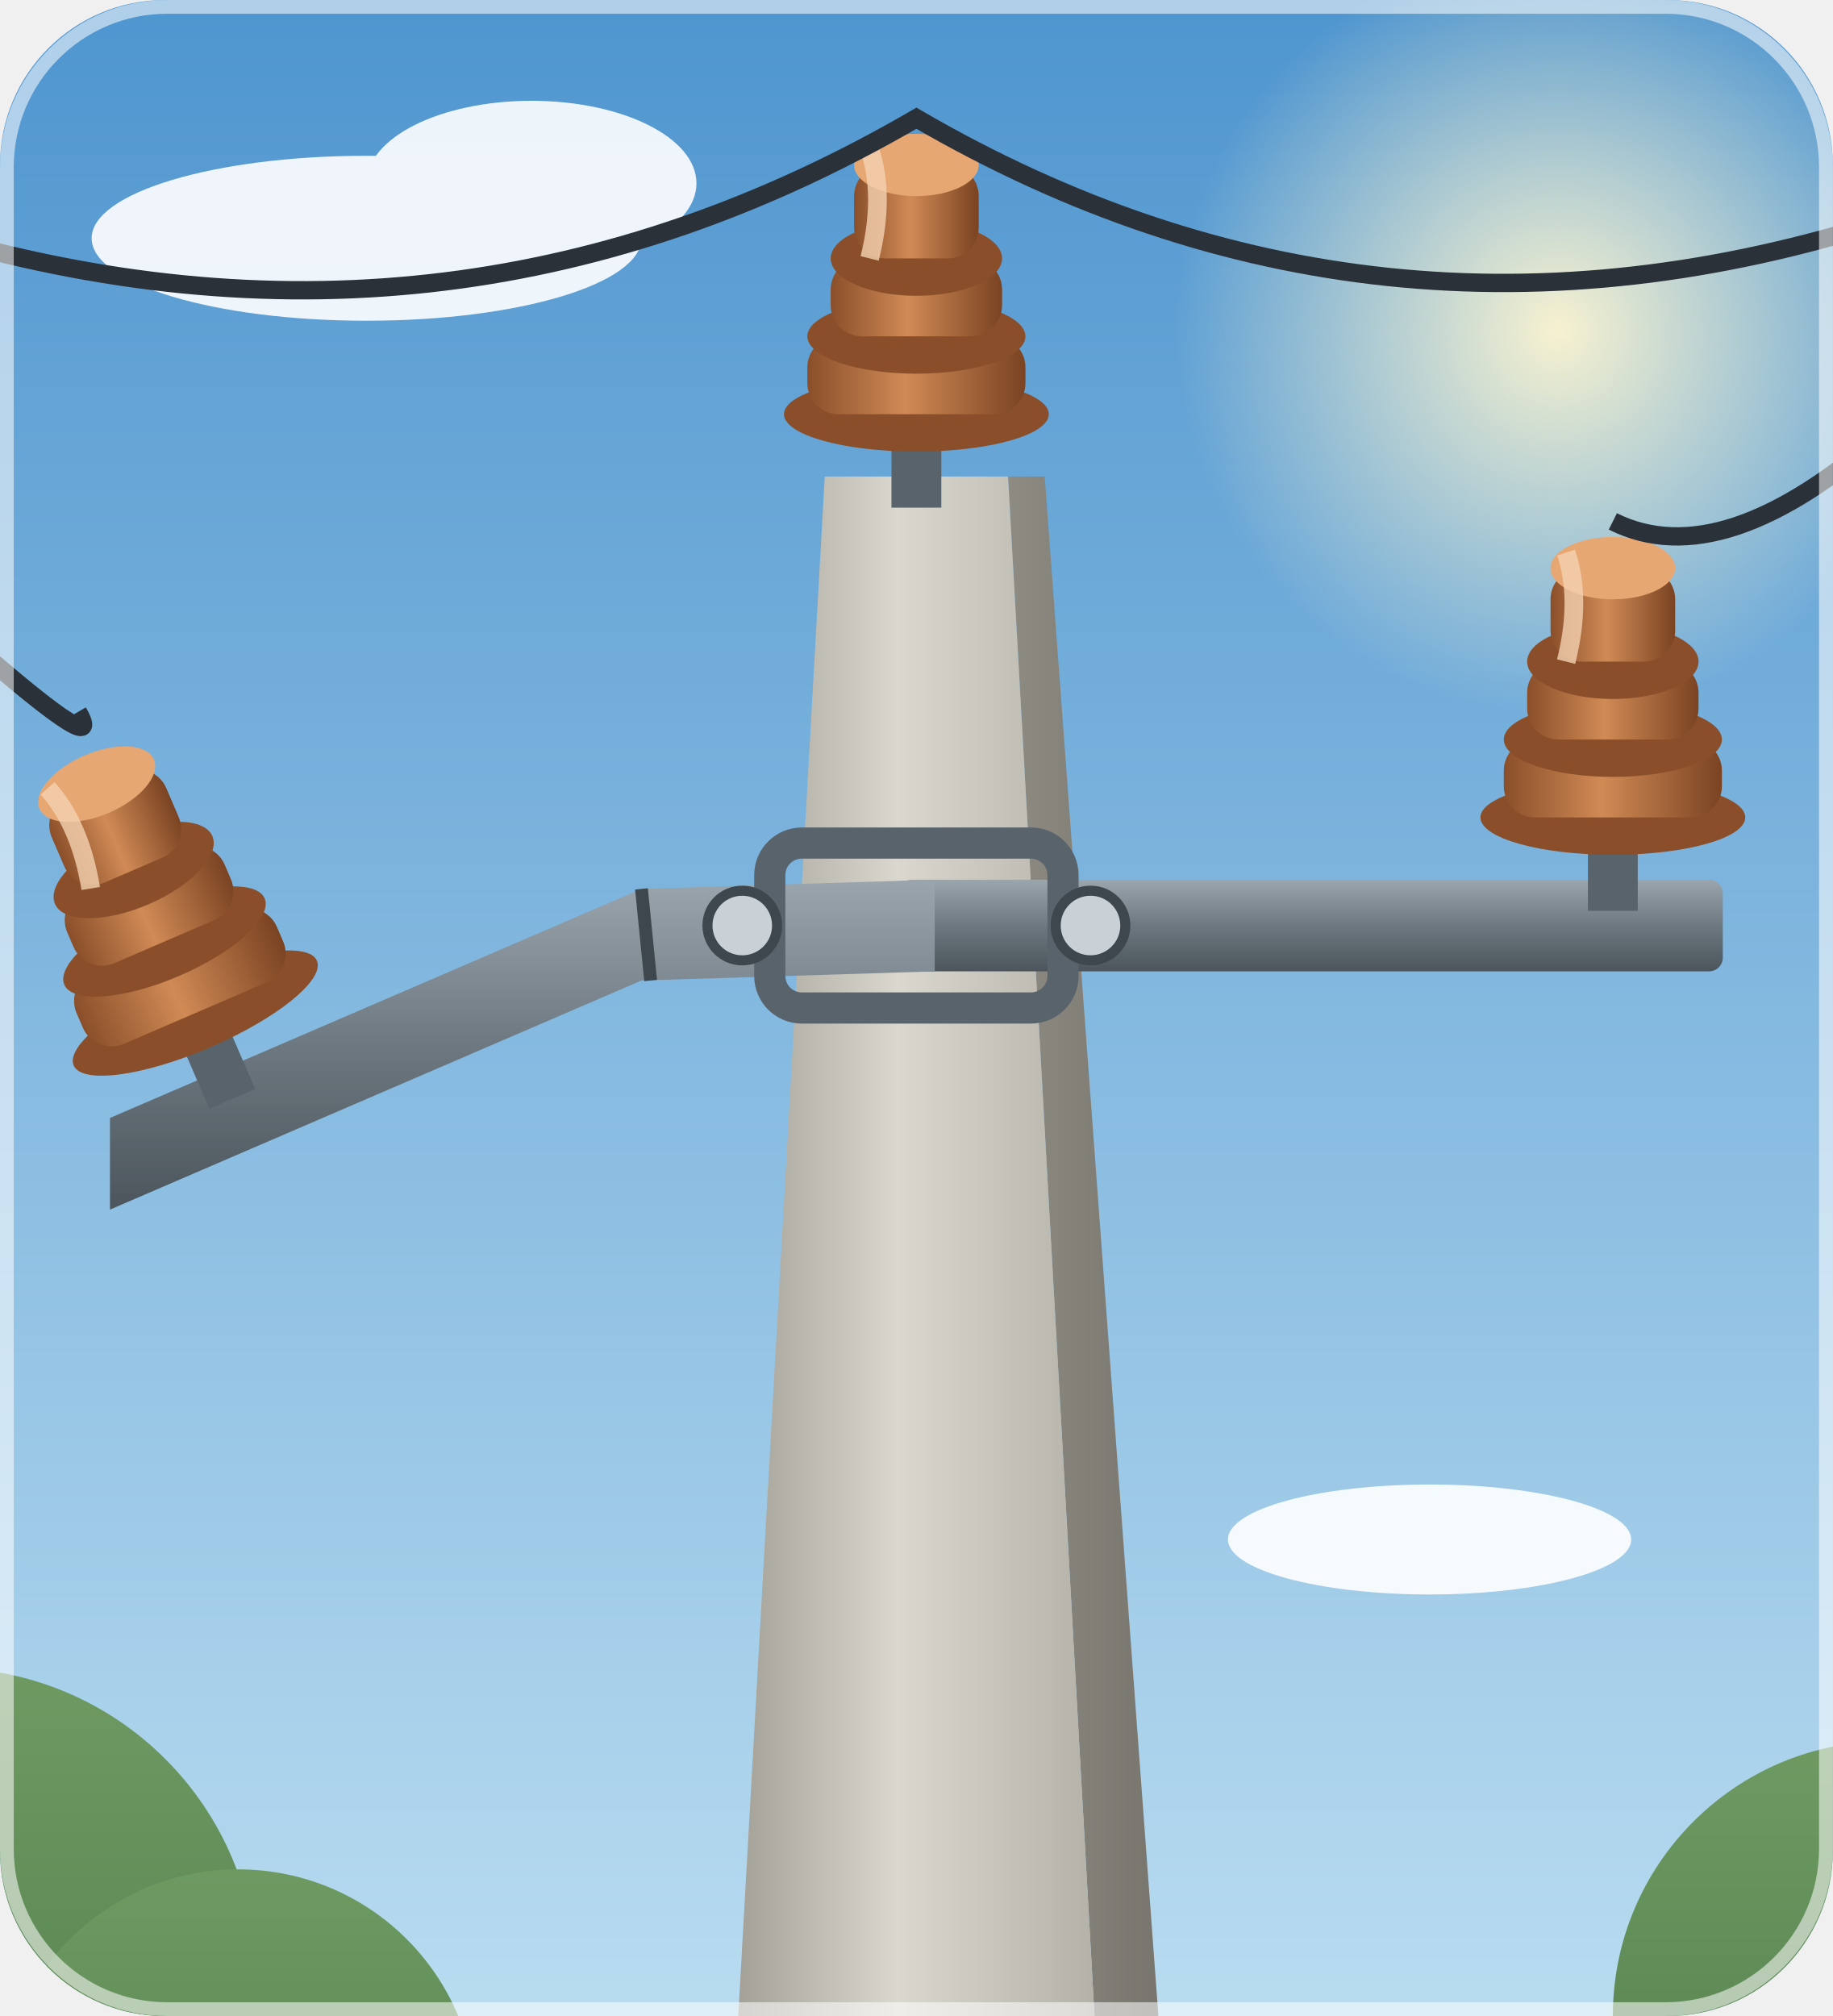
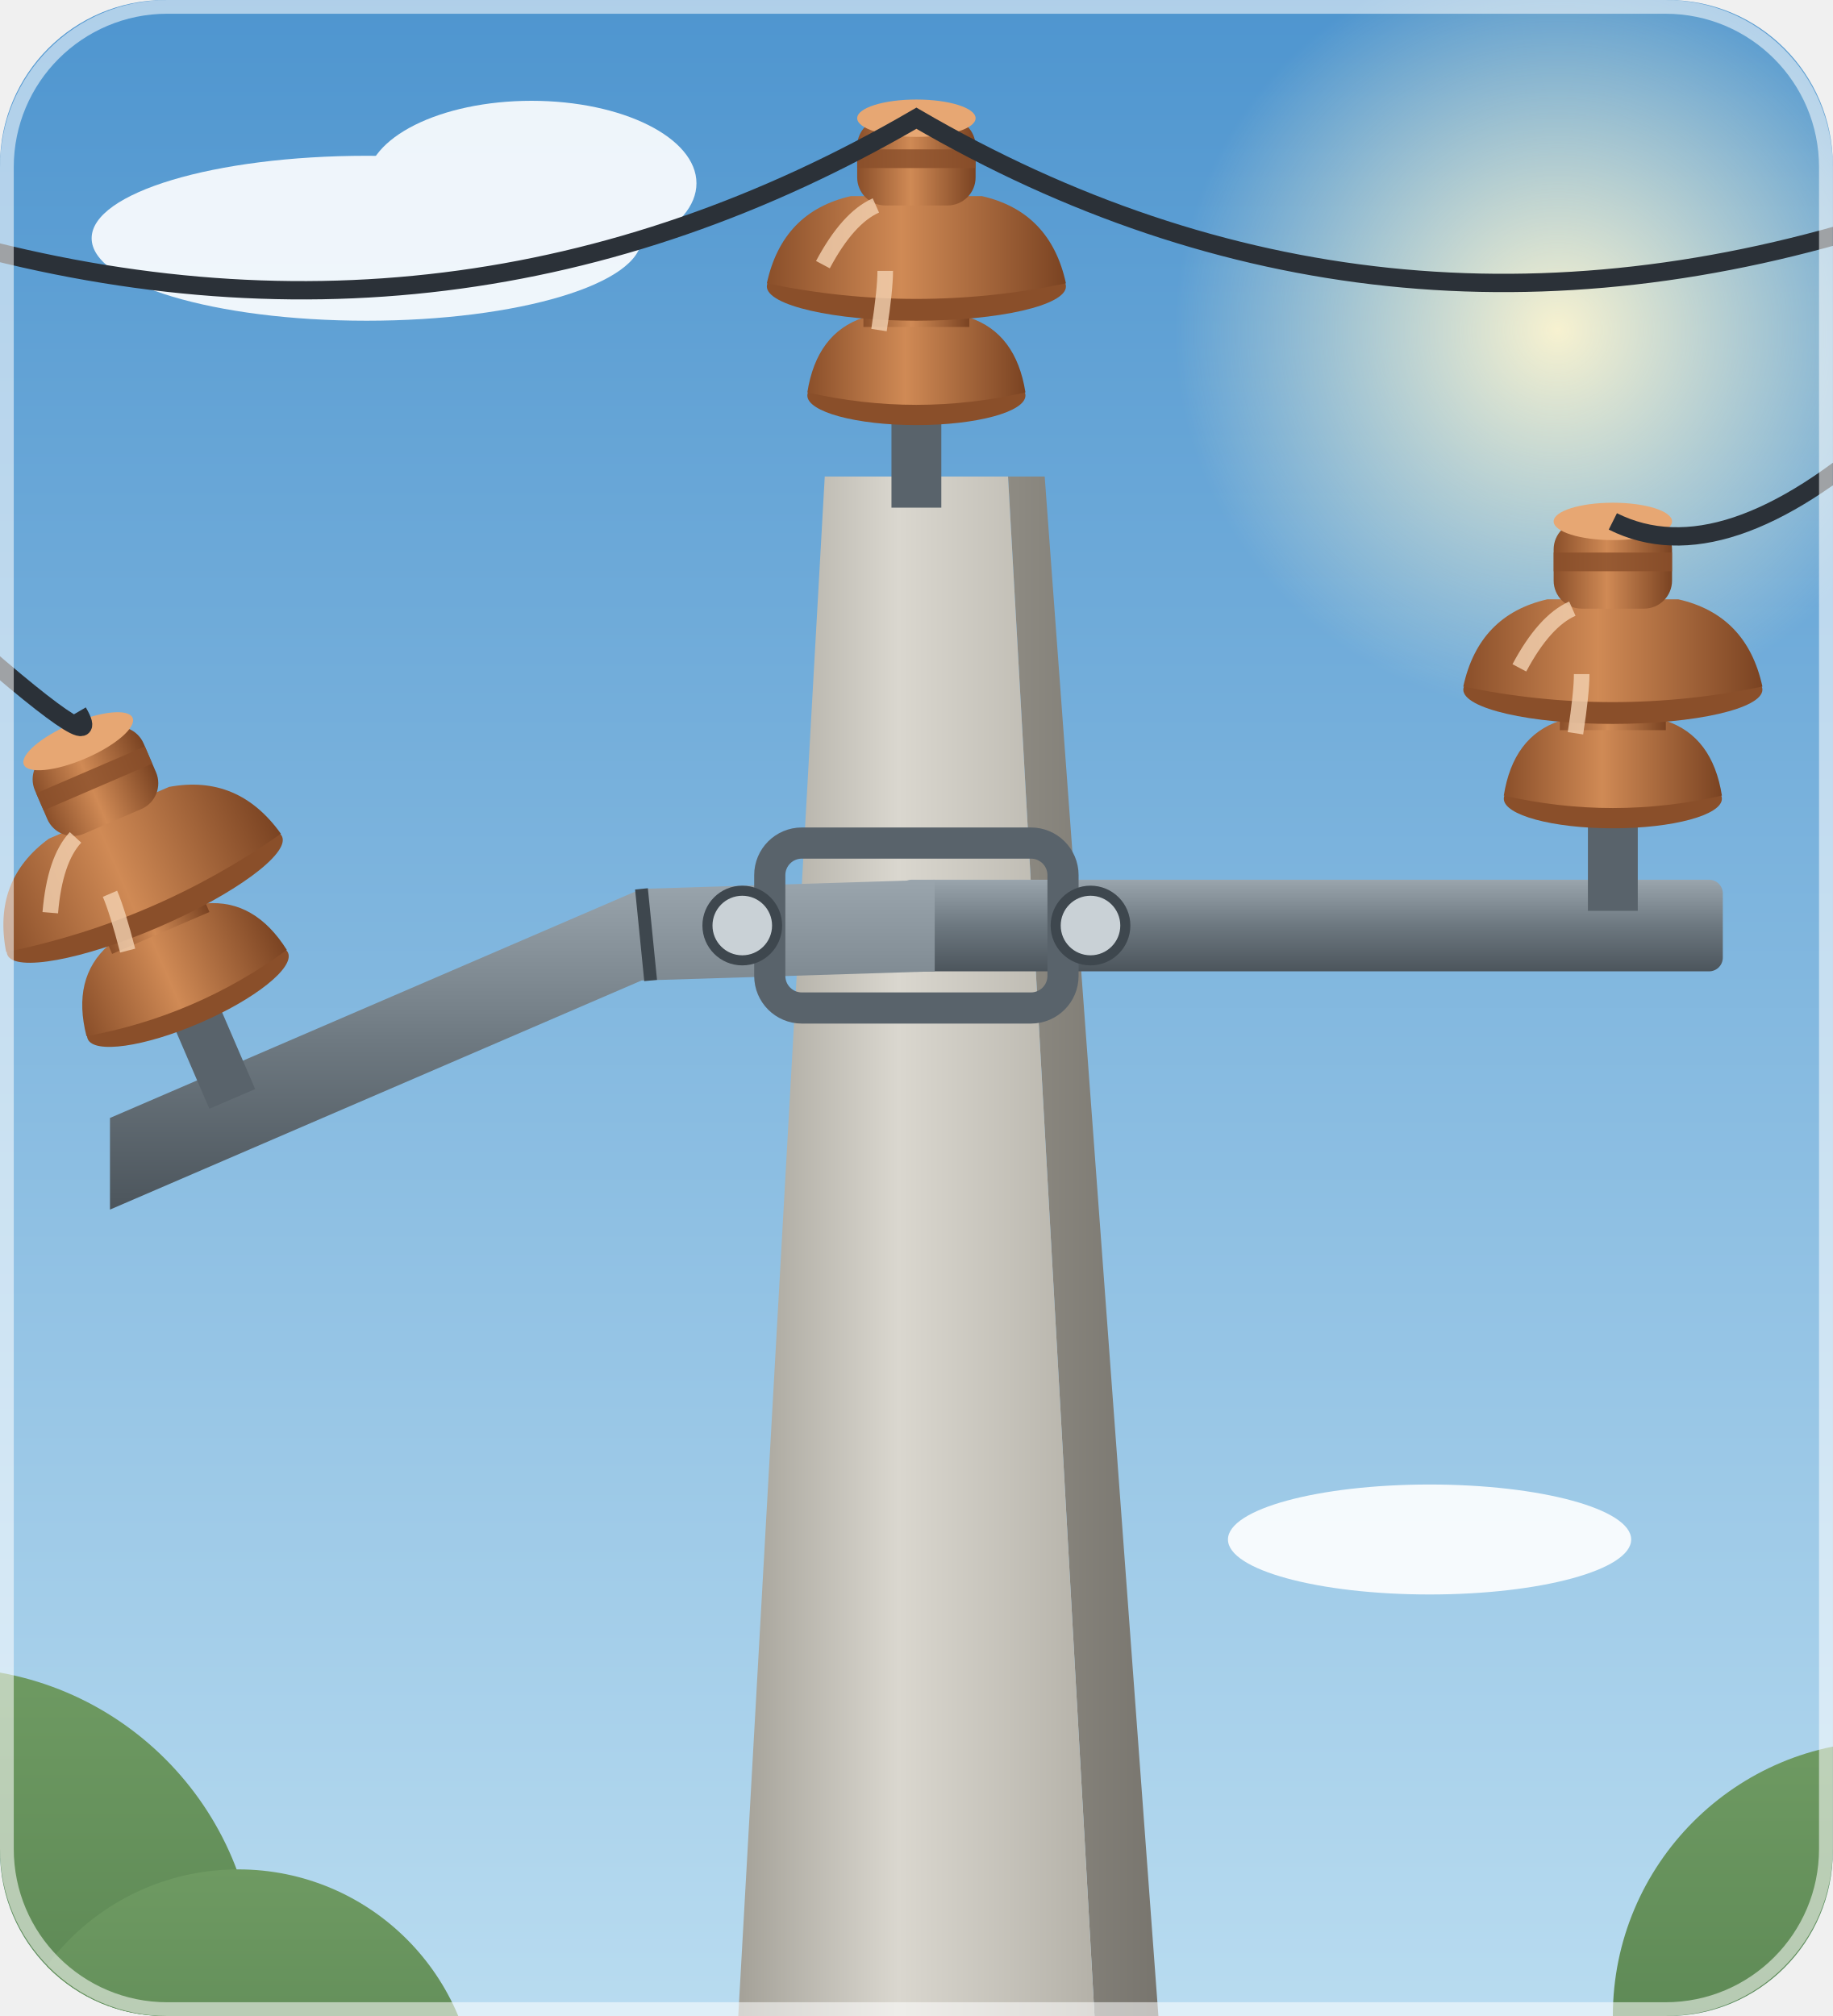
<svg xmlns="http://www.w3.org/2000/svg" viewBox="0 0 200 220" width="200" height="220">
  <defs>
    <linearGradient id="sky" x1="0" y1="0" x2="0" y2="1">
      <stop offset="0" stop-color="#8CC2E6" />
      <stop offset="0.75" stop-color="#DCEBF2" />
      <stop offset="1" stop-color="#F1F1E6" />
    </linearGradient>
    <linearGradient id="skyUp" x1="0" y1="0" x2="0" y2="1">
      <stop offset="0" stop-color="#4E95CF" />
      <stop offset="1" stop-color="#B9DCF0" />
    </linearGradient>
    <linearGradient id="skyGrey" x1="0" y1="0" x2="0" y2="1">
      <stop offset="0" stop-color="#8697A6" />
      <stop offset="1" stop-color="#D3DBE0" />
    </linearGradient>
    <linearGradient id="ground" x1="0" y1="0" x2="0" y2="1">
      <stop offset="0" stop-color="#B7A27A" />
      <stop offset="1" stop-color="#94805A" />
    </linearGradient>
    <linearGradient id="groundWet" x1="0" y1="0" x2="0" y2="1">
      <stop offset="0" stop-color="#8E7C5C" />
      <stop offset="1" stop-color="#6E5E43" />
    </linearGradient>
    <linearGradient id="grass" x1="0" y1="0" x2="0" y2="1">
      <stop offset="0" stop-color="#86AE5E" />
      <stop offset="1" stop-color="#5F8A42" />
    </linearGradient>
    <linearGradient id="trees" x1="0" y1="0" x2="0" y2="1">
      <stop offset="0" stop-color="#6E9A62" />
      <stop offset="1" stop-color="#4F7A4A" />
    </linearGradient>
    <linearGradient id="pcc" x1="0" y1="0" x2="1" y2="0">
      <stop offset="0" stop-color="#A29F96" />
      <stop offset="0.45" stop-color="#DAD7CF" />
      <stop offset="1" stop-color="#B3B0A7" />
    </linearGradient>
    <linearGradient id="pccSide" x1="0" y1="0" x2="1" y2="0">
      <stop offset="0" stop-color="#8E8B83" />
      <stop offset="1" stop-color="#77746D" />
    </linearGradient>
    <linearGradient id="steel" x1="0" y1="0" x2="1" y2="0">
      <stop offset="0" stop-color="#6F7D88" />
      <stop offset="0.38" stop-color="#D4DDE3" />
      <stop offset="0.55" stop-color="#EEF3F6" />
      <stop offset="1" stop-color="#7C8994" />
    </linearGradient>
-     <linearGradient id="steelDull" x1="0" y1="0" x2="1" y2="0">
-       <stop offset="0" stop-color="#6B6E70" />
-       <stop offset="0.45" stop-color="#A9ABA8" />
-       <stop offset="1" stop-color="#6E706F" />
+     <linearGradient id="steelWeb" x1="0" y1="0" x2="1" y2="0">
+       <stop offset="0" stop-color="#3F4A52" />
+       <stop offset="0.3" stop-color="#7F8C96" />
+       <stop offset="0.75" stop-color="#9AA6AF" />
+       <stop offset="1" stop-color="#4A555D" />
    </linearGradient>
    <linearGradient id="rust" x1="0" y1="0" x2="1" y2="1">
      <stop offset="0" stop-color="#C46A2B" />
      <stop offset="0.5" stop-color="#9A4517" />
      <stop offset="1" stop-color="#6E2E0E" />
    </linearGradient>
    <linearGradient id="rustLight" x1="0" y1="0" x2="0" y2="1">
      <stop offset="0" stop-color="#D98A45" stop-opacity="0.9" />
      <stop offset="1" stop-color="#A9541F" stop-opacity="0.2" />
    </linearGradient>
    <linearGradient id="core" x1="0" y1="0" x2="1" y2="0">
      <stop offset="0" stop-color="#8C887E" />
      <stop offset="0.5" stop-color="#ABA79C" />
      <stop offset="1" stop-color="#8C887E" />
    </linearGradient>
    <linearGradient id="void" x1="0" y1="0" x2="0" y2="1">
      <stop offset="0" stop-color="#2A241D" />
      <stop offset="1" stop-color="#4A3E31" />
    </linearGradient>
    <linearGradient id="muff" x1="0" y1="0" x2="1" y2="0">
      <stop offset="0" stop-color="#9F9A8E" />
      <stop offset="0.5" stop-color="#CFCABE" />
      <stop offset="1" stop-color="#A39E92" />
    </linearGradient>
    <linearGradient id="water" x1="0" y1="0" x2="0" y2="1">
      <stop offset="0" stop-color="#9DB8C6" />
      <stop offset="1" stop-color="#64849A" />
    </linearGradient>
    <linearGradient id="arm" x1="0" y1="0" x2="0" y2="1">
      <stop offset="0" stop-color="#9AA5AD" />
      <stop offset="0.5" stop-color="#6D7880" />
      <stop offset="1" stop-color="#4C555C" />
    </linearGradient>
    <linearGradient id="porc" x1="0" y1="0" x2="1" y2="0">
      <stop offset="0" stop-color="#8A4F2A" />
      <stop offset="0.45" stop-color="#D08A55" />
      <stop offset="1" stop-color="#7A4322" />
    </linearGradient>
    <linearGradient id="vest" x1="0" y1="0" x2="1" y2="0">
      <stop offset="0" stop-color="#E06D10" />
      <stop offset="0.5" stop-color="#FF8A2A" />
      <stop offset="1" stop-color="#D9640C" />
    </linearGradient>
    <linearGradient id="hive" x1="0" y1="0" x2="1" y2="0">
      <stop offset="0" stop-color="#6F6250" />
      <stop offset="0.5" stop-color="#B6A68A" />
      <stop offset="1" stop-color="#6F6250" />
    </linearGradient>
-     <linearGradient id="ladder" x1="0" y1="0" x2="1" y2="0">
-       <stop offset="0" stop-color="#D8DEE2" />
-       <stop offset="1" stop-color="#9CA6AD" />
+     <linearGradient id="poly" x1="0" y1="0" x2="1" y2="0">
+       <stop offset="0" stop-color="#6F777D" />
+       <stop offset="0.45" stop-color="#BCC3C8" />
+       <stop offset="1" stop-color="#737B81" />
    </linearGradient>
    <radialGradient id="sun" cx="0.5" cy="0.5" r="0.5">
      <stop offset="0" stop-color="#FFF6D0" stop-opacity="0.95" />
      <stop offset="1" stop-color="#FFF6D0" stop-opacity="0" />
    </radialGradient>
    <radialGradient id="shade" cx="0.5" cy="0.5" r="0.5">
      <stop offset="0" stop-color="#000000" stop-opacity="0.32" />
      <stop offset="1" stop-color="#000000" stop-opacity="0" />
    </radialGradient>
    <radialGradient id="soot" cx="0.5" cy="0.5" r="0.5">
      <stop offset="0" stop-color="#1E1A16" stop-opacity="0.75" />
      <stop offset="1" stop-color="#1E1A16" stop-opacity="0" />
    </radialGradient>
    <clipPath id="card">
      <rect x="0" y="0" width="200" height="220" rx="18" />
    </clipPath>
  </defs>
  <g clip-path="url(#card)">
    <rect width="200" height="220" fill="url(#skyUp)" />
    <circle cx="170" cy="36" r="42" fill="url(#sun)" />
    <g fill="#FFFFFF" opacity="0.9">
      <ellipse cx="40" cy="26" rx="30" ry="9" />
      <ellipse cx="58" cy="20" rx="18" ry="9" />
      <ellipse cx="156" cy="168" rx="22" ry="6" />
    </g>
    <g fill="url(#trees)">
      <circle cx="-6" cy="216" r="34" />
      <circle cx="26" cy="230" r="26" />
      <circle cx="206" cy="220" r="30" />
    </g>
    <polygon points="120,230 127,228 114,52 110,52" fill="url(#pccSide)" />
    <polygon points="80,230 120,230 110,52 90,52" fill="url(#pcc)" />
    <g transform="translate(100 52) rotate(0) scale(1.7)">
-       <rect x="-1.6" y="-4" width="3.2" height="6" fill="#59636B" />
-       <ellipse cx="0" cy="-4" rx="8.5" ry="2.4" fill="#8A4F2A" />
-       <rect x="-7.0" y="-9" width="14" height="5" rx="2" fill="url(#porc)" />
-       <ellipse cx="0" cy="-9" rx="7.0" ry="2.4" fill="#8A4F2A" />
-       <rect x="-5.5" y="-14" width="11" height="5" rx="2" fill="url(#porc)" />
-       <ellipse cx="0" cy="-14" rx="5.5" ry="2.4" fill="#8A4F2A" />
-       <rect x="-4.0" y="-20" width="8" height="6" rx="2" fill="url(#porc)" />
-       <ellipse cx="0" cy="-20" rx="4" ry="2" fill="#E7A773" />
-       <path d="M-3 -14 q1 -4 0 -7" stroke="#F4D2B2" stroke-width="1.2" fill="none" opacity="0.8" />
+       <rect x="-1.6" y="-5" width="3.2" height="7" fill="#59636B" />
+       <ellipse cx="0" cy="-5.2" rx="7" ry="1.9" fill="#8A4F2A" />
+       <path d="M-7 -5.4 Q-6.4 -9.2 -3.4 -10.2 L3.4 -10.2 Q6.4 -9.2 7 -5.4 Q0 -3.8 -7 -5.4 Z" fill="url(#porc)" />
+       <rect x="-3.4" y="-14" width="6.8" height="4.4" fill="url(#porc)" />
+       <ellipse cx="0" cy="-12.2" rx="9.6" ry="2.2" fill="#8A4F2A" />
+       <path d="M-9.6 -12.4 Q-8.6 -17 -4.2 -18 L4.2 -18 Q8.6 -17 9.6 -12.4 Q0 -10.4 -9.6 -12.4 Z" fill="url(#porc)" />
+       <rect x="-3.8" y="-23" width="7.6" height="5.6" rx="1.8" fill="url(#porc)" />
+       <rect x="-3.8" y="-21" width="7.6" height="1.2" fill="#8A4F2A" opacity="0.8" />
+       <ellipse cx="0" cy="-23" rx="3.8" ry="1.2" fill="#E7A773" />
+       <path d="M-6 -13.6 q1.6 -3 3.4 -3.8 M-2.4 -9.4 q0.4 -2.6 0.4 -3.8" stroke="#F4D2B2" stroke-width="1" fill="none" opacity="0.8" />
    </g>
    <path d="M-6 26 Q 50 42 100 12.9 Q 150 42 206 24" stroke="#2B3138" stroke-width="2" fill="none" />
    <g transform="rotate(0 100 101)">
      <rect x="98" y="96" width="90" height="10" rx="1.5" fill="url(#arm)" />
      <polygon points="102,96 70,97 12,122 12,132 70,107 102,106" fill="url(#arm)" />
      <path d="M70 97 l1 10" stroke="#3E474E" stroke-width="1.4" />
    </g>
    <rect x="84" y="92" width="32" height="18" rx="3.5" fill="none" stroke="#59636B" stroke-width="3.4" />
    <circle cx="81" cy="101" r="3.8" fill="#C9D1D6" stroke="#3E474E" stroke-width="1.1" />
    <circle cx="119" cy="101" r="3.8" fill="#C9D1D6" stroke="#3E474E" stroke-width="1.1" />
    <g transform="translate(24 116.8) rotate(-23.3) scale(1.7)">
-       <rect x="-1.6" y="-4" width="3.2" height="6" fill="#59636B" />
-       <ellipse cx="0" cy="-4" rx="8.5" ry="2.4" fill="#8A4F2A" />
-       <rect x="-7.0" y="-9" width="14" height="5" rx="2" fill="url(#porc)" />
-       <ellipse cx="0" cy="-9" rx="7.0" ry="2.4" fill="#8A4F2A" />
-       <rect x="-5.5" y="-14" width="11" height="5" rx="2" fill="url(#porc)" />
-       <ellipse cx="0" cy="-14" rx="5.5" ry="2.4" fill="#8A4F2A" />
-       <rect x="-4.0" y="-20" width="8" height="6" rx="2" fill="url(#porc)" />
-       <ellipse cx="0" cy="-20" rx="4" ry="2" fill="#E7A773" />
-       <path d="M-3 -14 q1 -4 0 -7" stroke="#F4D2B2" stroke-width="1.2" fill="none" opacity="0.8" />
+       <rect x="-1.6" y="-5" width="3.2" height="7" fill="#59636B" />
+       <ellipse cx="0" cy="-5.2" rx="7" ry="1.9" fill="#8A4F2A" />
+       <path d="M-7 -5.4 Q-6.4 -9.2 -3.4 -10.2 L3.4 -10.2 Q6.4 -9.2 7 -5.4 Q0 -3.8 -7 -5.4 Z" fill="url(#porc)" />
+       <rect x="-3.4" y="-14" width="6.8" height="4.4" fill="url(#porc)" />
+       <ellipse cx="0" cy="-12.2" rx="9.6" ry="2.2" fill="#8A4F2A" />
+       <path d="M-9.6 -12.4 Q-8.6 -17 -4.2 -18 L4.2 -18 Q8.6 -17 9.6 -12.4 Q0 -10.4 -9.6 -12.4 Z" fill="url(#porc)" />
+       <rect x="-3.8" y="-23" width="7.6" height="5.6" rx="1.8" fill="url(#porc)" />
+       <rect x="-3.8" y="-21" width="7.6" height="1.2" fill="#8A4F2A" opacity="0.8" />
+       <ellipse cx="0" cy="-23" rx="3.8" ry="1.2" fill="#E7A773" />
+       <path d="M-6 -13.6 q1.6 -3 3.4 -3.8 M-2.4 -9.4 q0.4 -2.6 0.4 -3.8" stroke="#F4D2B2" stroke-width="1" fill="none" opacity="0.8" />
    </g>
    <g transform="translate(176 96) rotate(0) scale(1.7)">
-       <rect x="-1.6" y="-4" width="3.2" height="6" fill="#59636B" />
-       <ellipse cx="0" cy="-4" rx="8.5" ry="2.4" fill="#8A4F2A" />
-       <rect x="-7.0" y="-9" width="14" height="5" rx="2" fill="url(#porc)" />
-       <ellipse cx="0" cy="-9" rx="7.0" ry="2.4" fill="#8A4F2A" />
-       <rect x="-5.5" y="-14" width="11" height="5" rx="2" fill="url(#porc)" />
-       <ellipse cx="0" cy="-14" rx="5.5" ry="2.4" fill="#8A4F2A" />
-       <rect x="-4.0" y="-20" width="8" height="6" rx="2" fill="url(#porc)" />
-       <ellipse cx="0" cy="-20" rx="4" ry="2" fill="#E7A773" />
-       <path d="M-3 -14 q1 -4 0 -7" stroke="#F4D2B2" stroke-width="1.2" fill="none" opacity="0.8" />
+       <rect x="-1.6" y="-5" width="3.2" height="7" fill="#59636B" />
+       <ellipse cx="0" cy="-5.2" rx="7" ry="1.9" fill="#8A4F2A" />
+       <path d="M-7 -5.4 Q-6.4 -9.2 -3.4 -10.2 L3.4 -10.2 Q6.4 -9.2 7 -5.4 Q0 -3.8 -7 -5.4 Z" fill="url(#porc)" />
+       <rect x="-3.4" y="-14" width="6.8" height="4.4" fill="url(#porc)" />
+       <ellipse cx="0" cy="-12.2" rx="9.6" ry="2.2" fill="#8A4F2A" />
+       <path d="M-9.6 -12.4 Q-8.6 -17 -4.2 -18 L4.2 -18 Q8.6 -17 9.6 -12.4 Q0 -10.4 -9.6 -12.4 Z" fill="url(#porc)" />
+       <rect x="-3.8" y="-23" width="7.6" height="5.6" rx="1.8" fill="url(#porc)" />
+       <rect x="-3.8" y="-21" width="7.6" height="1.2" fill="#8A4F2A" opacity="0.8" />
+       <ellipse cx="0" cy="-23" rx="3.8" ry="1.2" fill="#E7A773" />
+       <path d="M-6 -13.6 q1.6 -3 3.4 -3.8 M-2.4 -9.4 q0.4 -2.6 0.4 -3.8" stroke="#F4D2B2" stroke-width="1" fill="none" opacity="0.8" />
    </g>
    <path d="M-6 67.7 Q 12 83.7 8.5 77.7" stroke="#2B3138" stroke-width="2" fill="none" />
    <path d="M176 56.9 Q 188 62.9 206 46.9" stroke="#2B3138" stroke-width="2" fill="none" />
  </g>
  <rect x="0.75" y="0.75" width="198.5" height="218.5" rx="17.5" fill="none" stroke="#FFFFFF" stroke-opacity="0.55" stroke-width="1.5" />
</svg>
